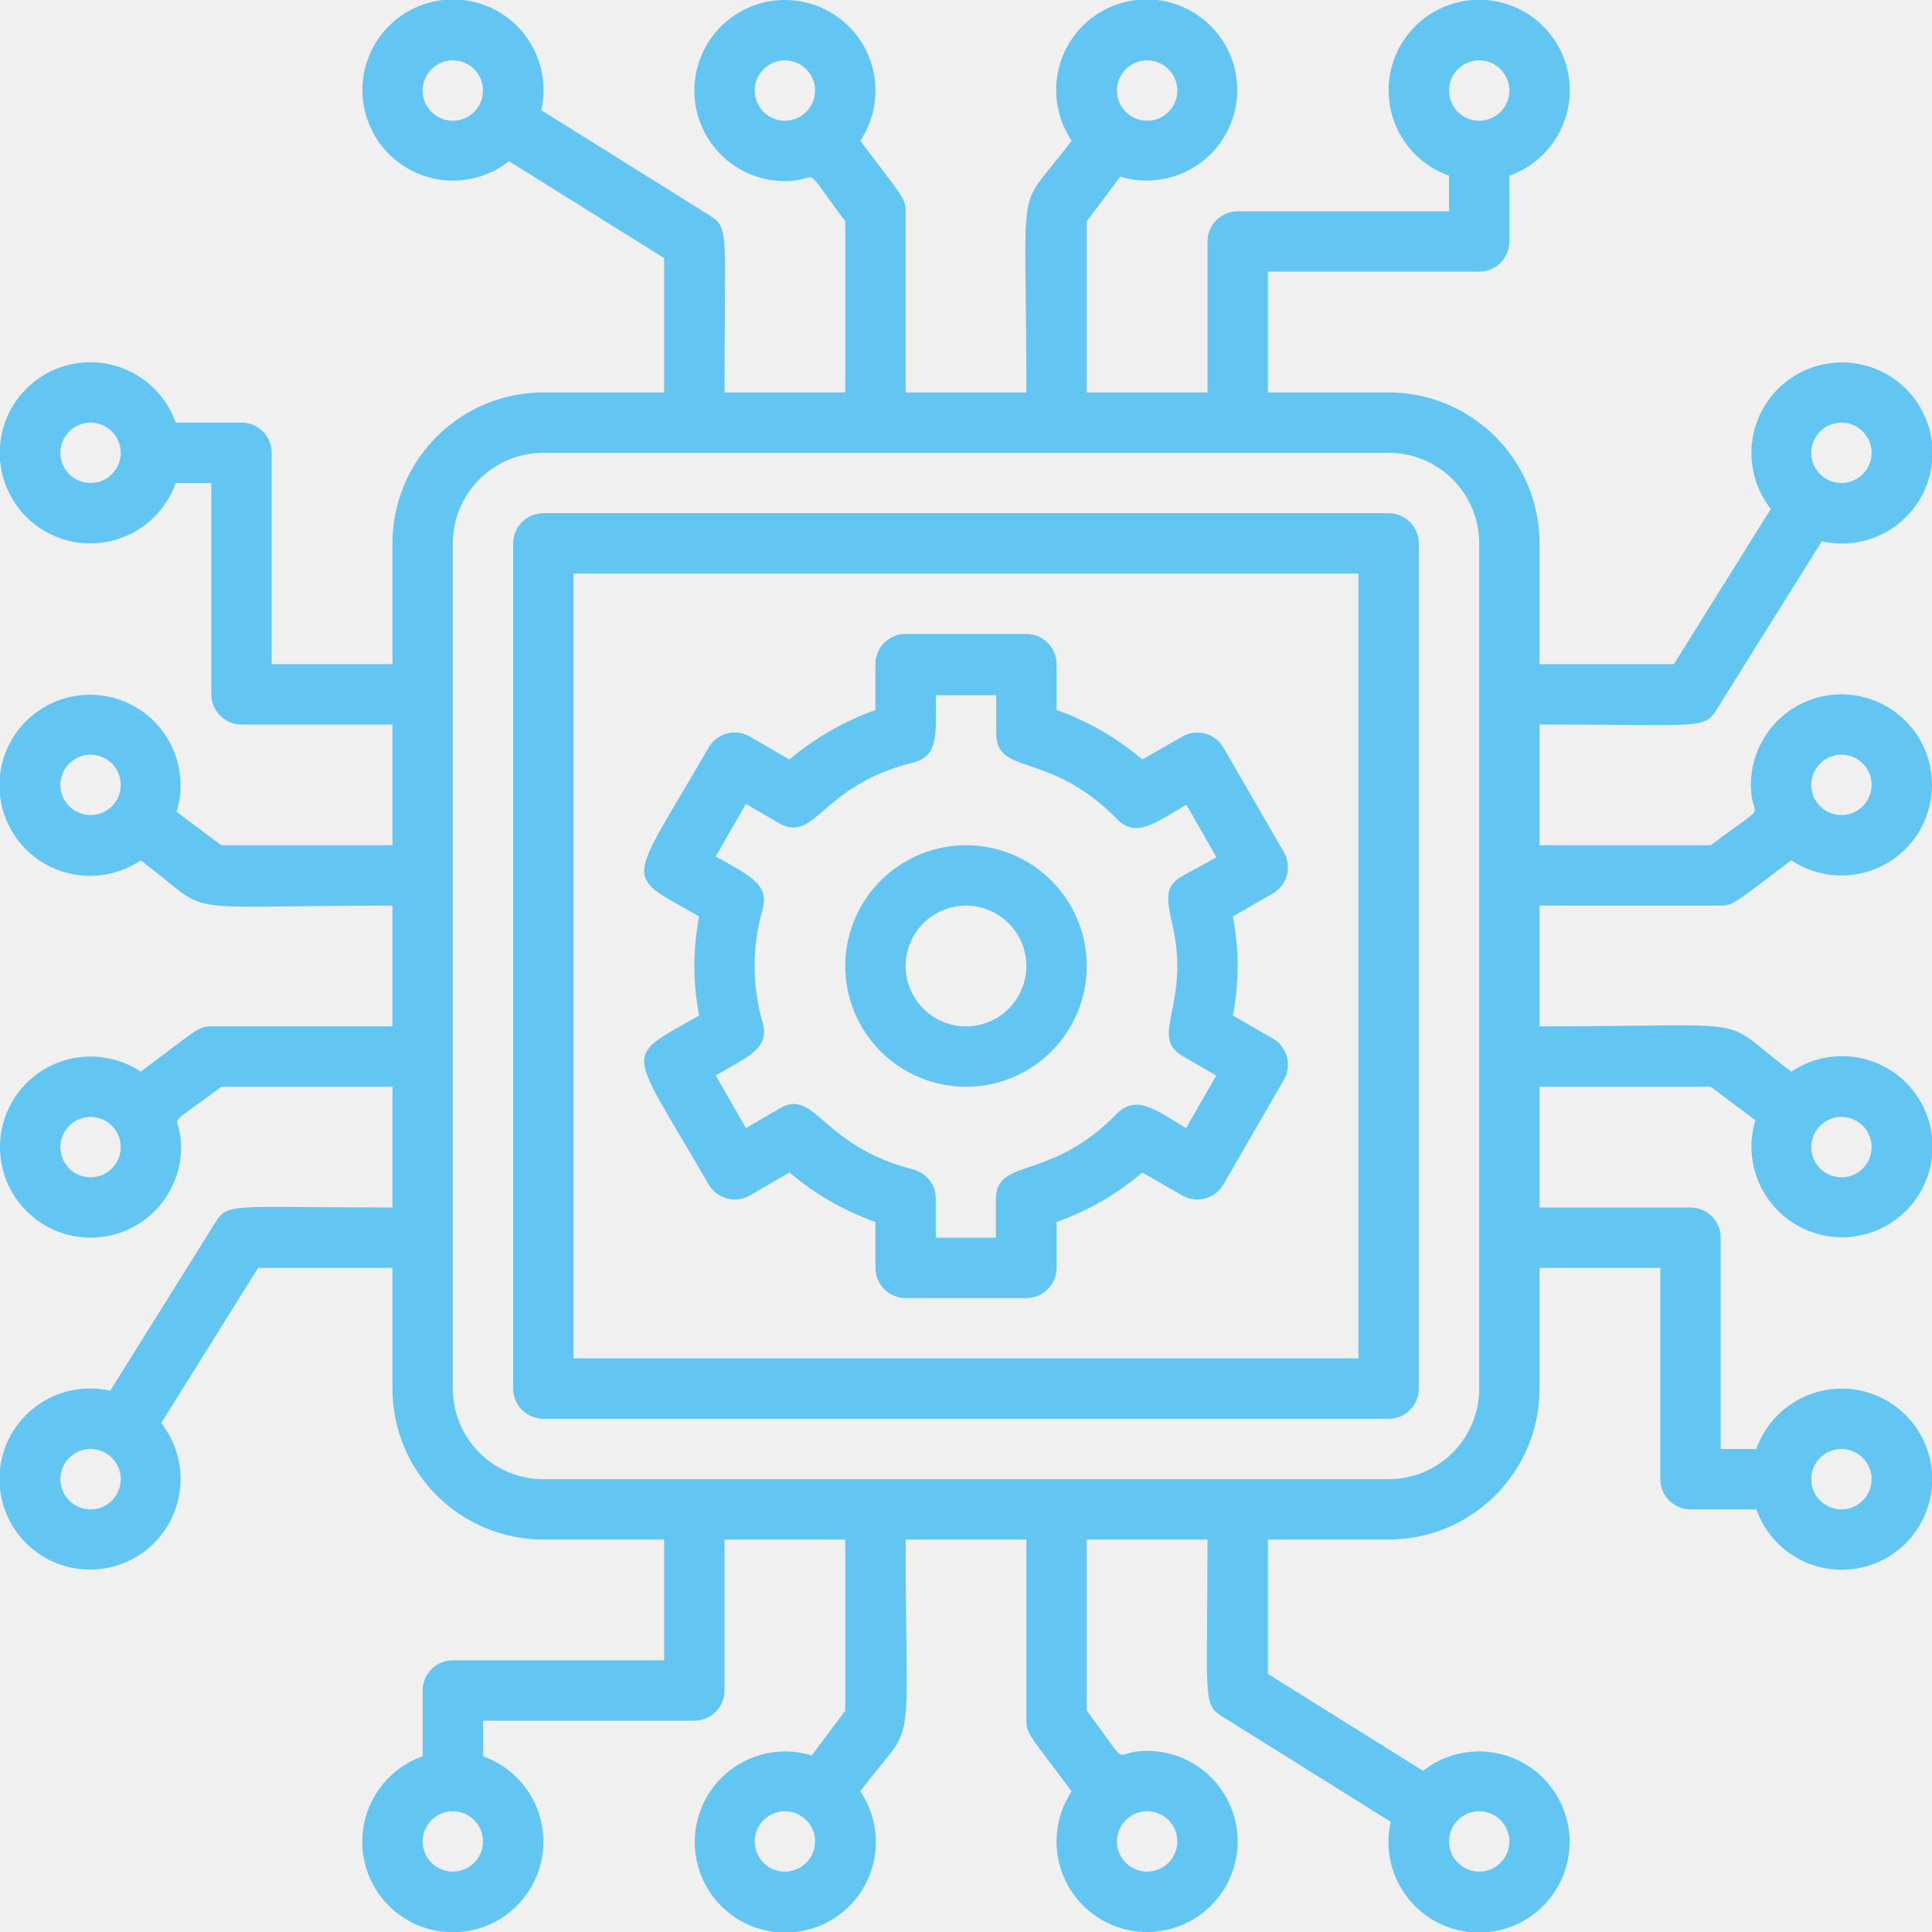
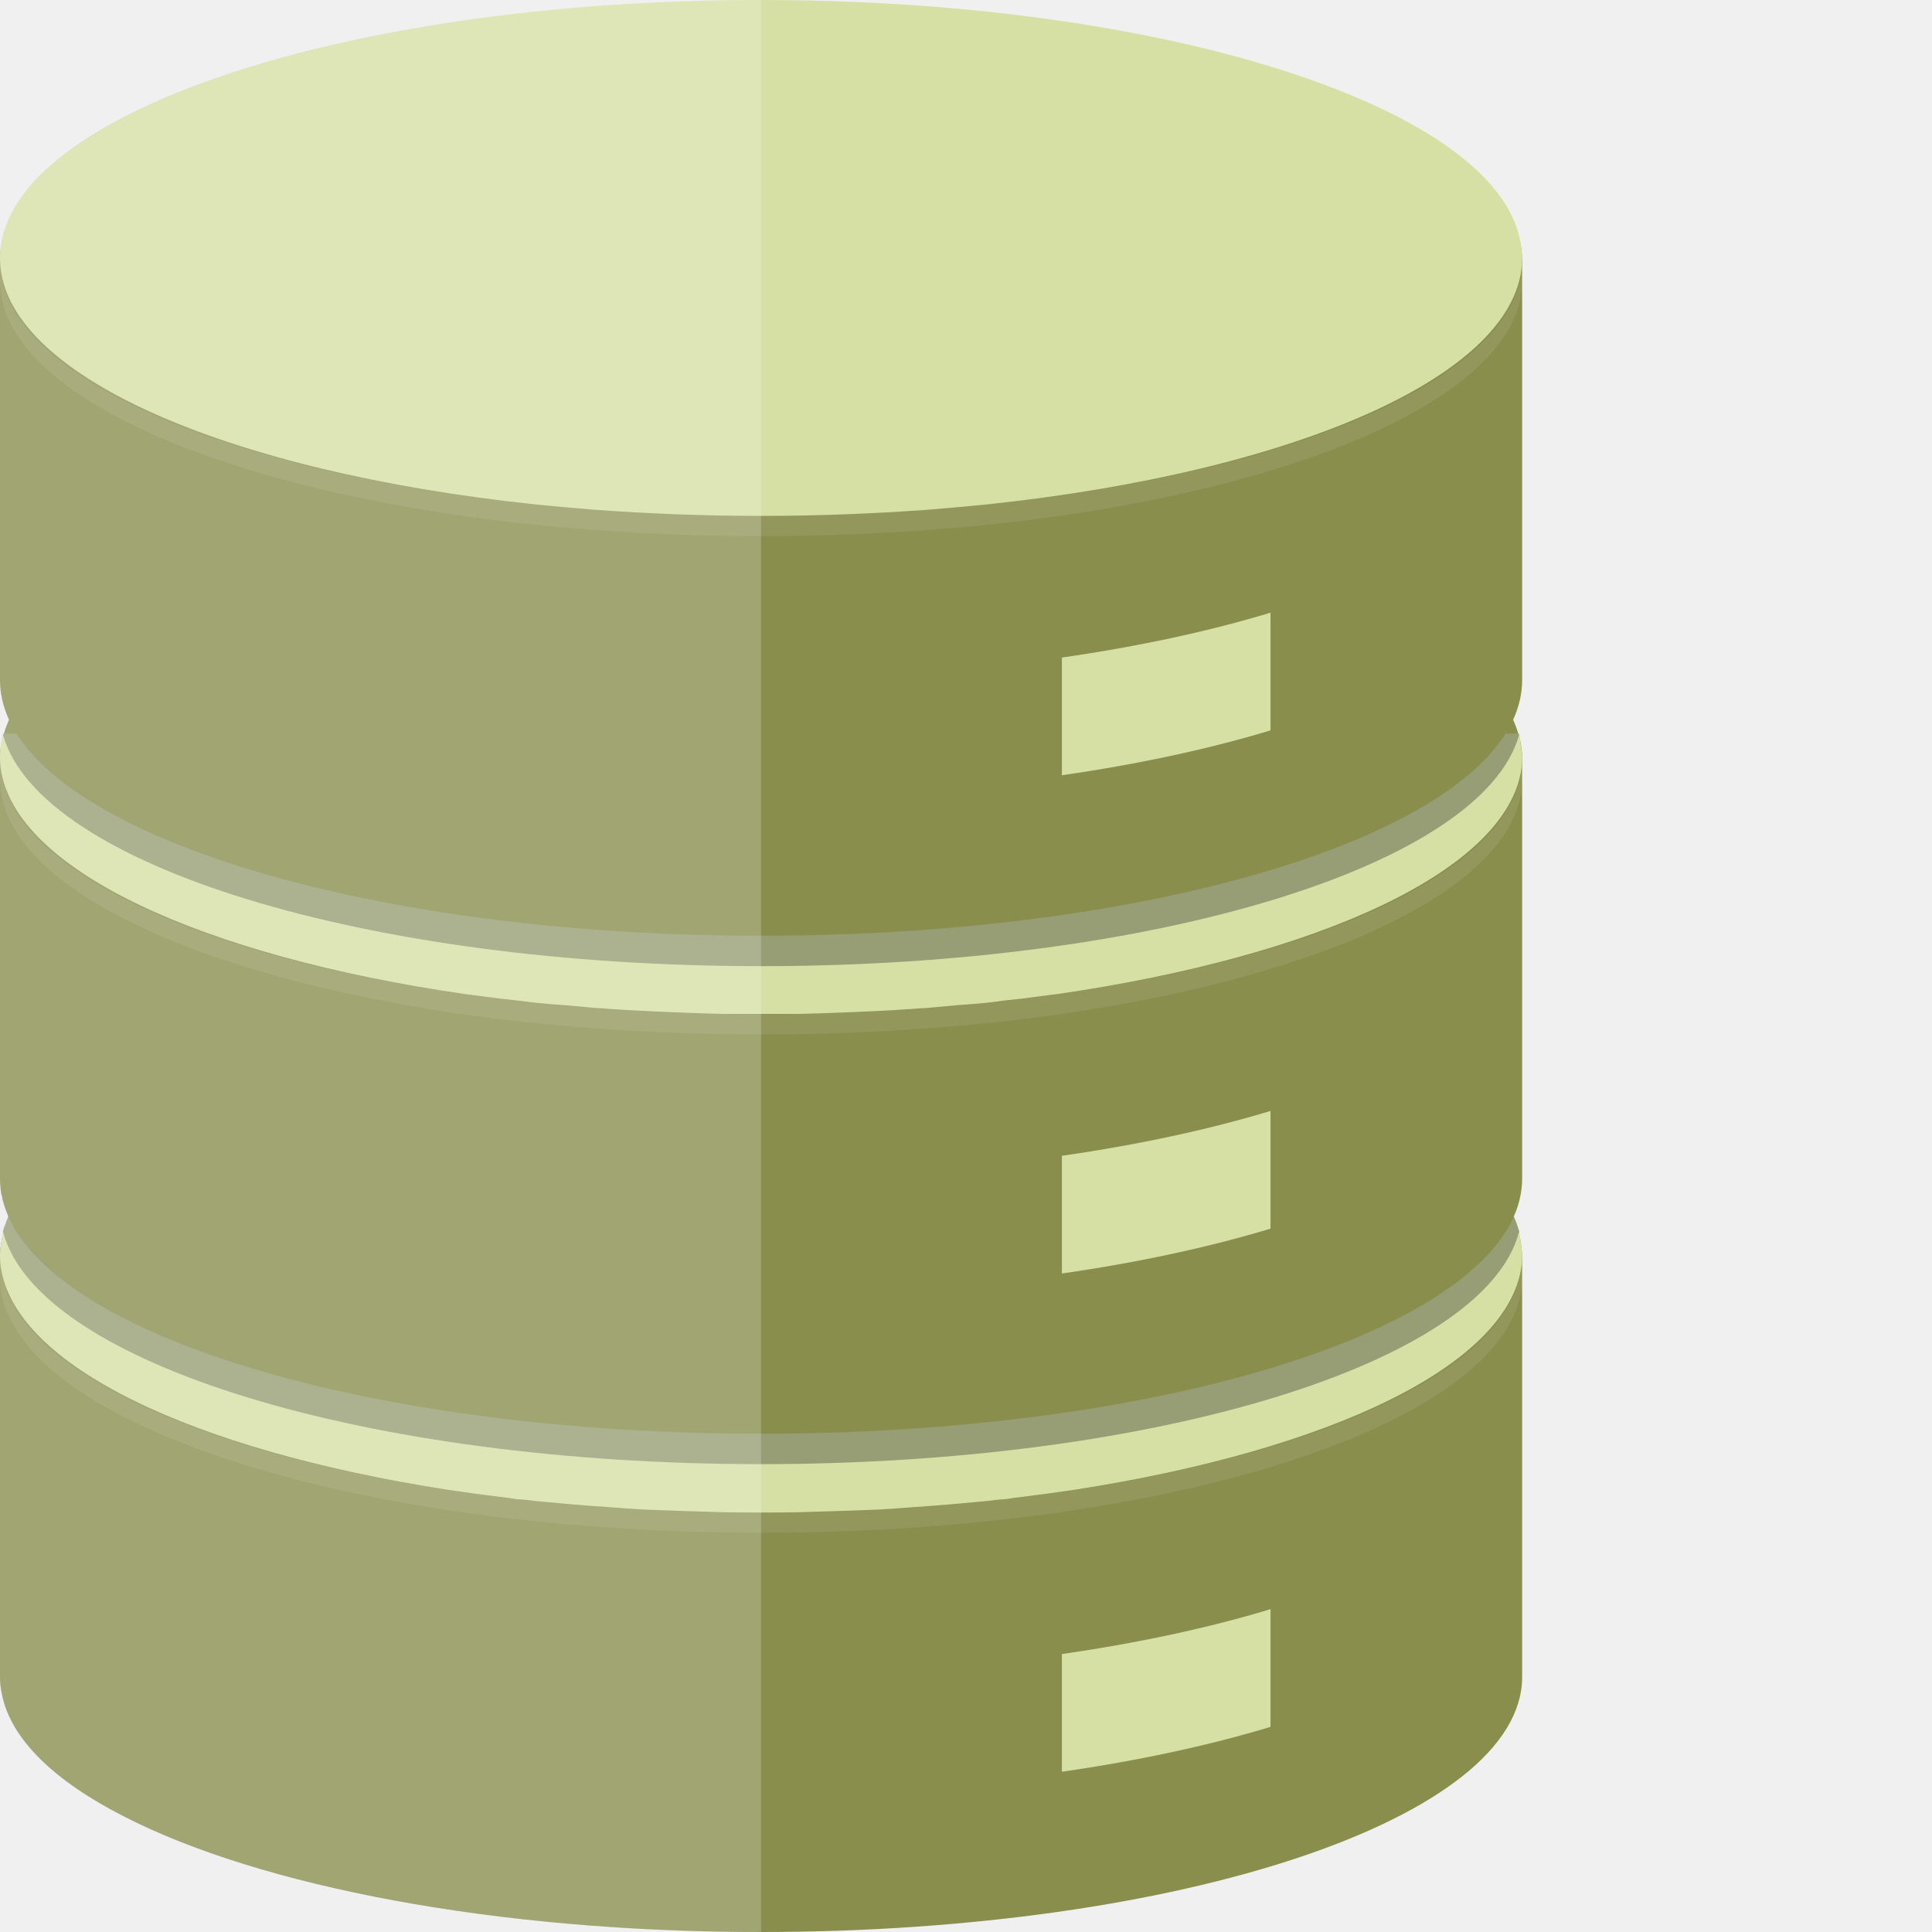
- <svg xmlns="http://www.w3.org/2000/svg" width="64" height="64" viewBox="0 0 64 64" fill="none">
-   <g clip-path="url(#clip0)">
-     <path d="M46 17H18C17.735 17 17.48 17.106 17.293 17.293C17.105 17.481 17 17.735 17 18V46C17 46.266 17.105 46.52 17.293 46.707C17.48 46.895 17.735 47 18 47H46C46.265 47 46.52 46.895 46.707 46.707C46.895 46.52 47 46.266 47 46V18C47 17.735 46.895 17.481 46.707 17.293C46.52 17.106 46.265 17 46 17ZM45 45H19V19H45V45Z" fill="#63C5F1" />
-     <path d="M32 36C32.791 36 33.565 35.766 34.222 35.326C34.88 34.887 35.393 34.262 35.696 33.531C35.998 32.8 36.078 31.996 35.923 31.22C35.769 30.444 35.388 29.731 34.828 29.172C34.269 28.612 33.556 28.231 32.78 28.077C32.004 27.923 31.2 28.002 30.469 28.305C29.738 28.608 29.114 29.12 28.674 29.778C28.235 30.436 28 31.209 28 32C28 33.061 28.421 34.078 29.172 34.829C29.922 35.579 30.939 36 32 36ZM32 30C32.396 30 32.782 30.117 33.111 30.337C33.44 30.557 33.696 30.869 33.848 31.235C33.999 31.6 34.039 32.002 33.962 32.39C33.884 32.778 33.694 33.135 33.414 33.414C33.135 33.694 32.778 33.885 32.39 33.962C32.002 34.039 31.6 33.999 31.235 33.848C30.869 33.697 30.557 33.44 30.337 33.111C30.117 32.782 30 32.396 30 32C30 31.47 30.211 30.961 30.586 30.586C30.961 30.211 31.47 30 32 30Z" fill="#63C5F1" />
-     <path d="M57 30C57.44 30 57.49 29.88 59.34 28.5C59.897 28.87 60.561 29.043 61.228 28.993C61.894 28.942 62.525 28.67 63.019 28.22C63.513 27.77 63.843 27.168 63.957 26.51C64.07 25.851 63.96 25.173 63.644 24.584C63.328 23.995 62.825 23.528 62.214 23.258C61.602 22.987 60.918 22.929 60.27 23.091C59.622 23.254 59.046 23.629 58.635 24.156C58.224 24.683 58 25.332 58 26C58 27.28 58.74 26.44 56.67 28H51V24C56.27 24 56.44 24.17 56.85 23.53L60.35 17.93C61.04 18.088 61.763 17.996 62.392 17.672C63.021 17.348 63.516 16.812 63.788 16.159C64.06 15.505 64.092 14.777 63.879 14.102C63.666 13.427 63.221 12.849 62.623 12.471C62.025 12.092 61.312 11.937 60.611 12.033C59.91 12.129 59.266 12.47 58.791 12.995C58.317 13.521 58.044 14.197 58.02 14.904C57.996 15.611 58.222 16.304 58.66 16.86L55.45 22H51V18C51 16.674 50.473 15.402 49.535 14.465C48.598 13.527 47.326 13 46 13H42V9H49C49.265 9 49.52 8.895 49.707 8.707C49.895 8.52 50 8.265 50 8V5.82C50.667 5.584 51.23 5.12 51.588 4.51C51.946 3.899 52.077 3.182 51.957 2.484C51.837 1.787 51.475 1.154 50.934 0.698C50.393 0.242 49.708 -0.008 49 -0.008C48.292 -0.008 47.607 0.242 47.066 0.698C46.525 1.154 46.163 1.787 46.043 2.484C45.923 3.182 46.054 3.899 46.412 4.51C46.77 5.12 47.333 5.584 48 5.82V7H41C40.735 7 40.48 7.106 40.293 7.293C40.105 7.481 40 7.735 40 8V13H36V7.33L37.11 5.85C37.787 6.057 38.515 6.018 39.165 5.739C39.816 5.461 40.347 4.962 40.666 4.33C40.984 3.698 41.068 2.974 40.904 2.286C40.74 1.597 40.338 0.989 39.769 0.568C39.2 0.148 38.501 -0.058 37.795 -0.013C37.088 0.032 36.421 0.326 35.91 0.815C35.399 1.305 35.078 1.959 35.003 2.663C34.928 3.366 35.104 4.074 35.5 4.66C33.6 7.2 34 5.43 34 13H30V7C30 6.56 29.88 6.51 28.5 4.66C28.87 4.103 29.043 3.439 28.992 2.773C28.942 2.106 28.67 1.476 28.22 0.981C27.77 0.487 27.168 0.157 26.509 0.044C25.851 -0.07 25.173 0.04 24.584 0.356C23.995 0.672 23.528 1.175 23.258 1.787C22.987 2.398 22.929 3.082 23.091 3.73C23.254 4.379 23.628 4.954 24.155 5.365C24.682 5.777 25.332 6 26 6C27.28 6 26.44 5.26 28 7.33V13H24C24 7.73 24.17 7.56 23.53 7.15L17.93 3.65C18.088 2.96 17.996 2.237 17.672 1.608C17.348 0.979 16.812 0.485 16.158 0.213C15.505 -0.059 14.777 -0.092 14.102 0.122C13.427 0.335 12.849 0.78 12.471 1.377C12.092 1.975 11.937 2.688 12.033 3.389C12.129 4.09 12.47 4.735 12.995 5.209C13.52 5.683 14.196 5.956 14.903 5.981C15.611 6.005 16.304 5.778 16.86 5.34L22 8.55V13H18C16.674 13 15.402 13.527 14.464 14.465C13.527 15.402 13 16.674 13 18V22H9V15C9 14.735 8.895 14.481 8.707 14.293C8.52 14.106 8.265 14 8 14H5.82C5.584 13.333 5.12 12.771 4.51 12.413C3.899 12.055 3.182 11.924 2.484 12.043C1.787 12.163 1.154 12.525 0.698 13.067C0.242 13.608 -0.008 14.293 -0.008 15C-0.008 15.708 0.242 16.393 0.698 16.934C1.154 17.475 1.787 17.837 2.484 17.957C3.182 18.077 3.899 17.946 4.51 17.588C5.12 17.23 5.584 16.667 5.82 16H7V23C7 23.265 7.105 23.52 7.293 23.707C7.48 23.895 7.735 24 8 24H13V28H7.33L5.85 26.89C6.057 26.213 6.017 25.485 5.739 24.835C5.461 24.184 4.962 23.653 4.33 23.335C3.698 23.017 2.974 22.932 2.285 23.096C1.597 23.26 0.989 23.662 0.568 24.231C0.148 24.8 -0.058 25.5 -0.013 26.206C0.032 26.912 0.325 27.579 0.815 28.09C1.305 28.601 1.959 28.922 2.663 28.997C3.366 29.072 4.074 28.896 4.66 28.5C7.2 30.4 5.43 30 13 30V34H7C6.56 34 6.51 34.12 4.66 35.5C4.103 35.13 3.439 34.957 2.772 35.008C2.106 35.059 1.475 35.33 0.981 35.78C0.487 36.23 0.157 36.832 0.043 37.491C-0.07 38.15 0.04 38.827 0.356 39.416C0.672 40.005 1.175 40.472 1.786 40.743C2.398 41.013 3.082 41.072 3.73 40.909C4.378 40.746 4.954 40.372 5.365 39.845C5.776 39.318 6 38.669 6 38C6 36.72 5.26 37.56 7.33 36H13V40C7.73 40 7.56 39.83 7.15 40.47L3.65 46.07C2.96 45.913 2.237 46.004 1.608 46.328C0.979 46.652 0.484 47.189 0.212 47.842C-0.06 48.495 -0.092 49.224 0.121 49.898C0.334 50.573 0.779 51.151 1.377 51.53C1.975 51.908 2.688 52.063 3.389 51.967C4.09 51.871 4.735 51.531 5.209 51.005C5.683 50.48 5.956 49.804 5.98 49.097C6.004 48.389 5.778 47.697 5.34 47.14L8.55 42H13V46C13 47.326 13.527 48.598 14.464 49.536C15.402 50.473 16.674 51 18 51H22V55H15C14.735 55 14.48 55.106 14.293 55.293C14.105 55.481 14 55.735 14 56V58.18C13.333 58.416 12.77 58.88 12.412 59.491C12.054 60.101 11.924 60.819 12.043 61.516C12.163 62.213 12.525 62.846 13.066 63.302C13.607 63.758 14.292 64.009 15 64.009C15.708 64.009 16.393 63.758 16.934 63.302C17.475 62.846 17.837 62.213 17.957 61.516C18.076 60.819 17.946 60.101 17.588 59.491C17.23 58.88 16.667 58.416 16 58.18V57H23C23.265 57 23.52 56.895 23.707 56.707C23.895 56.52 24 56.265 24 56V51H28V56.67L26.89 58.15C26.213 57.944 25.485 57.983 24.835 58.261C24.184 58.539 23.653 59.038 23.334 59.67C23.016 60.303 22.932 61.027 23.096 61.715C23.26 62.403 23.662 63.011 24.231 63.432C24.8 63.853 25.499 64.058 26.205 64.013C26.912 63.968 27.579 63.675 28.09 63.185C28.601 62.696 28.922 62.041 28.997 61.338C29.072 60.634 28.896 59.927 28.5 59.34C30.4 56.8 30 58.57 30 51H34V57C34 57.44 34.12 57.49 35.5 59.34C35.13 59.897 34.957 60.561 35.008 61.228C35.058 61.894 35.33 62.525 35.78 63.019C36.23 63.514 36.832 63.844 37.49 63.957C38.149 64.07 38.827 63.96 39.416 63.644C40.005 63.329 40.472 62.825 40.742 62.214C41.013 61.602 41.071 60.919 40.909 60.27C40.746 59.622 40.371 59.046 39.845 58.635C39.318 58.224 38.668 58.001 38 58C36.72 58 37.56 58.74 36 56.67V51H40C40 56.27 39.83 56.44 40.47 56.85L46.07 60.35C45.912 61.04 46.004 61.764 46.328 62.393C46.652 63.022 47.188 63.516 47.842 63.788C48.495 64.06 49.223 64.092 49.898 63.879C50.573 63.666 51.151 63.221 51.529 62.623C51.908 62.025 52.063 61.313 51.967 60.611C51.871 59.91 51.53 59.266 51.005 58.791C50.48 58.317 49.804 58.044 49.096 58.02C48.389 57.996 47.696 58.223 47.14 58.66L42 55.45V51H46C47.326 51 48.598 50.473 49.535 49.536C50.473 48.598 51 47.326 51 46V42H55V49C55 49.265 55.105 49.52 55.293 49.707C55.48 49.895 55.735 50 56 50H58.18C58.416 50.667 58.88 51.23 59.49 51.588C60.101 51.946 60.818 52.077 61.516 51.957C62.213 51.837 62.846 51.475 63.302 50.934C63.758 50.393 64.008 49.708 64.008 49C64.008 48.292 63.758 47.608 63.302 47.067C62.846 46.526 62.213 46.163 61.516 46.043C60.818 45.924 60.101 46.054 59.49 46.413C58.88 46.771 58.416 47.333 58.18 48H57V41C57 40.735 56.895 40.481 56.707 40.293C56.52 40.106 56.265 40 56 40H51V36H56.67L58.15 37.11C57.943 37.787 57.983 38.515 58.261 39.166C58.539 39.816 59.038 40.348 59.67 40.666C60.302 40.984 61.026 41.069 61.715 40.904C62.403 40.74 63.011 40.338 63.432 39.769C63.852 39.2 64.058 38.501 64.013 37.795C63.968 37.089 63.675 36.421 63.185 35.91C62.696 35.4 62.041 35.078 61.337 35.003C60.634 34.928 59.926 35.104 59.34 35.5C56.8 33.6 58.57 34 51 34V30H57ZM61 25C61.265 25 61.52 25.106 61.707 25.293C61.895 25.481 62 25.735 62 26C62 26.265 61.895 26.52 61.707 26.707C61.52 26.895 61.265 27 61 27C60.735 27 60.48 26.895 60.293 26.707C60.105 26.52 60 26.265 60 26C60 25.735 60.105 25.481 60.293 25.293C60.48 25.106 60.735 25 61 25ZM61 14C61.265 14 61.52 14.106 61.707 14.293C61.895 14.481 62 14.735 62 15C62 15.265 61.895 15.52 61.707 15.707C61.52 15.895 61.265 16 61 16C60.735 16 60.48 15.895 60.293 15.707C60.105 15.52 60 15.265 60 15C60 14.735 60.105 14.481 60.293 14.293C60.48 14.106 60.735 14 61 14ZM49 2C49.265 2 49.52 2.106 49.707 2.293C49.895 2.481 50 2.735 50 3C50 3.265 49.895 3.52 49.707 3.707C49.52 3.895 49.265 4 49 4C48.735 4 48.48 3.895 48.293 3.707C48.105 3.52 48 3.265 48 3C48 2.735 48.105 2.481 48.293 2.293C48.48 2.106 48.735 2 49 2ZM38 2C38.265 2 38.52 2.106 38.707 2.293C38.895 2.481 39 2.735 39 3C39 3.265 38.895 3.52 38.707 3.707C38.52 3.895 38.265 4 38 4C37.735 4 37.48 3.895 37.293 3.707C37.105 3.52 37 3.265 37 3C37 2.735 37.105 2.481 37.293 2.293C37.48 2.106 37.735 2 38 2ZM25 3C25 2.735 25.105 2.481 25.293 2.293C25.48 2.106 25.735 2 26 2C26.265 2 26.52 2.106 26.707 2.293C26.895 2.481 27 2.735 27 3C27 3.265 26.895 3.52 26.707 3.707C26.52 3.895 26.265 4 26 4C25.735 4 25.48 3.895 25.293 3.707C25.105 3.52 25 3.265 25 3ZM15 4C14.735 4 14.48 3.895 14.293 3.707C14.105 3.52 14 3.265 14 3C14 2.735 14.105 2.481 14.293 2.293C14.48 2.106 14.735 2 15 2C15.265 2 15.52 2.106 15.707 2.293C15.895 2.481 16 2.735 16 3C16 3.265 15.895 3.52 15.707 3.707C15.52 3.895 15.265 4 15 4ZM3 16C2.735 16 2.48 15.895 2.293 15.707C2.105 15.52 2 15.265 2 15C2 14.735 2.105 14.481 2.293 14.293C2.48 14.106 2.735 14 3 14C3.265 14 3.52 14.106 3.707 14.293C3.895 14.481 4 14.735 4 15C4 15.265 3.895 15.52 3.707 15.707C3.52 15.895 3.265 16 3 16ZM2 26C2 25.735 2.105 25.481 2.293 25.293C2.48 25.106 2.735 25 3 25C3.265 25 3.52 25.106 3.707 25.293C3.895 25.481 4 25.735 4 26C4 26.265 3.895 26.52 3.707 26.707C3.52 26.895 3.265 27 3 27C2.735 27 2.48 26.895 2.293 26.707C2.105 26.52 2 26.265 2 26ZM3 39C2.735 39 2.48 38.895 2.293 38.707C2.105 38.52 2 38.265 2 38C2 37.735 2.105 37.481 2.293 37.293C2.48 37.106 2.735 37 3 37C3.265 37 3.52 37.106 3.707 37.293C3.895 37.481 4 37.735 4 38C4 38.265 3.895 38.52 3.707 38.707C3.52 38.895 3.265 39 3 39ZM3 50C2.735 50 2.48 49.895 2.293 49.707C2.105 49.52 2 49.265 2 49C2 48.735 2.105 48.481 2.293 48.293C2.48 48.106 2.735 48 3 48C3.265 48 3.52 48.106 3.707 48.293C3.895 48.481 4 48.735 4 49C4 49.265 3.895 49.52 3.707 49.707C3.52 49.895 3.265 50 3 50ZM15 62C14.735 62 14.48 61.895 14.293 61.707C14.105 61.52 14 61.265 14 61C14 60.735 14.105 60.481 14.293 60.293C14.48 60.106 14.735 60 15 60C15.265 60 15.52 60.106 15.707 60.293C15.895 60.481 16 60.735 16 61C16 61.265 15.895 61.52 15.707 61.707C15.52 61.895 15.265 62 15 62ZM26 62C25.735 62 25.48 61.895 25.293 61.707C25.105 61.52 25 61.265 25 61C25 60.735 25.105 60.481 25.293 60.293C25.48 60.106 25.735 60 26 60C26.265 60 26.52 60.106 26.707 60.293C26.895 60.481 27 60.735 27 61C27 61.265 26.895 61.52 26.707 61.707C26.52 61.895 26.265 62 26 62ZM39 61C39 61.265 38.895 61.52 38.707 61.707C38.52 61.895 38.265 62 38 62C37.735 62 37.48 61.895 37.293 61.707C37.105 61.52 37 61.265 37 61C37 60.735 37.105 60.481 37.293 60.293C37.48 60.106 37.735 60 38 60C38.265 60 38.52 60.106 38.707 60.293C38.895 60.481 39 60.735 39 61ZM49 60C49.265 60 49.52 60.106 49.707 60.293C49.895 60.481 50 60.735 50 61C50 61.265 49.895 61.52 49.707 61.707C49.52 61.895 49.265 62 49 62C48.735 62 48.48 61.895 48.293 61.707C48.105 61.52 48 61.265 48 61C48 60.735 48.105 60.481 48.293 60.293C48.48 60.106 48.735 60 49 60ZM61 48C61.265 48 61.52 48.106 61.707 48.293C61.895 48.481 62 48.735 62 49C62 49.265 61.895 49.52 61.707 49.707C61.52 49.895 61.265 50 61 50C60.735 50 60.48 49.895 60.293 49.707C60.105 49.52 60 49.265 60 49C60 48.735 60.105 48.481 60.293 48.293C60.48 48.106 60.735 48 61 48ZM62 38C62 38.265 61.895 38.52 61.707 38.707C61.52 38.895 61.265 39 61 39C60.735 39 60.48 38.895 60.293 38.707C60.105 38.52 60 38.265 60 38C60 37.735 60.105 37.481 60.293 37.293C60.48 37.106 60.735 37 61 37C61.265 37 61.52 37.106 61.707 37.293C61.895 37.481 62 37.735 62 38ZM49 46C49 46.796 48.684 47.559 48.121 48.121C47.559 48.684 46.796 49 46 49H18C17.204 49 16.441 48.684 15.879 48.121C15.316 47.559 15 46.796 15 46V18C15 17.205 15.316 16.442 15.879 15.879C16.441 15.316 17.204 15 18 15H46C46.796 15 47.559 15.316 48.121 15.879C48.684 16.442 49 17.205 49 18V46Z" fill="#63C5F1" />
-     <path d="M23.47 39.23C23.535 39.345 23.623 39.445 23.727 39.526C23.831 39.607 23.951 39.666 24.078 39.7C24.205 39.735 24.338 39.744 24.469 39.726C24.6 39.709 24.726 39.666 24.84 39.6L26.15 38.84C26.994 39.553 27.959 40.109 29 40.48V42C29 42.266 29.105 42.52 29.293 42.707C29.48 42.895 29.735 43 30 43H34C34.265 43 34.52 42.895 34.707 42.707C34.895 42.52 35 42.266 35 42V40.48C36.039 40.112 37.002 39.556 37.84 38.84L39.16 39.6C39.274 39.666 39.4 39.709 39.531 39.726C39.662 39.744 39.795 39.735 39.922 39.7C40.049 39.666 40.169 39.607 40.273 39.526C40.377 39.445 40.465 39.345 40.53 39.23L42.53 35.77C42.596 35.656 42.639 35.53 42.656 35.399C42.673 35.269 42.664 35.136 42.63 35.008C42.596 34.881 42.536 34.762 42.456 34.657C42.375 34.553 42.275 34.466 42.16 34.4L40.84 33.64C41.05 32.557 41.05 31.444 40.84 30.36L42.16 29.6C42.275 29.535 42.375 29.448 42.456 29.343C42.536 29.239 42.596 29.12 42.63 28.992C42.664 28.865 42.673 28.732 42.656 28.601C42.639 28.471 42.596 28.344 42.53 28.23L40.53 24.77C40.465 24.656 40.377 24.555 40.273 24.474C40.169 24.394 40.049 24.334 39.922 24.3C39.795 24.266 39.662 24.257 39.531 24.274C39.4 24.291 39.274 24.334 39.16 24.4L37.84 25.16C37.002 24.444 36.039 23.888 35 23.52V22C35 21.735 34.895 21.481 34.707 21.293C34.52 21.106 34.265 21 34 21H30C29.735 21 29.48 21.106 29.293 21.293C29.105 21.481 29 21.735 29 22V23.52C27.959 23.892 26.994 24.447 26.15 25.16L24.84 24.4C24.726 24.334 24.6 24.291 24.469 24.274C24.338 24.257 24.205 24.266 24.078 24.3C23.951 24.334 23.831 24.394 23.727 24.474C23.623 24.555 23.535 24.656 23.47 24.77C20.76 29.46 20.61 28.89 23.16 30.36C22.95 31.444 22.95 32.557 23.16 33.64C20.59 35.12 20.78 34.56 23.47 39.23ZM25.26 33.87C24.91 32.648 24.91 31.352 25.26 30.13C25.5 29.27 24.8 29 23.71 28.37L24.71 26.63L25.79 27.26C27.03 27.97 27.15 26.03 30.25 25.26C31.11 25.04 31 24.31 31 23.03H33V24.29C33 25.72 34.76 24.85 37 27.13C37.63 27.77 38.23 27.28 39.3 26.66L40.3 28.4L39.2 29C38.2 29.55 39 30.3 39 32C39 33.7 38.25 34.45 39.2 35L40.29 35.63L39.29 37.37C38.29 36.77 37.64 36.24 36.99 36.9C34.76 39.18 32.99 38.31 32.99 39.74V41H31V39.74C31.007 39.513 30.937 39.29 30.8 39.109C30.664 38.927 30.47 38.797 30.25 38.74C27.14 37.94 27.03 35.99 25.79 36.74L24.71 37.37L23.71 35.63C24.75 35 25.51 34.76 25.26 33.87Z" fill="#63C5F1" />
+ <svg xmlns="http://www.w3.org/2000/svg" height="800px" width="800px" version="1.1" id="_x36_" viewBox="0 0 512 512" xml:space="preserve">
+   <g>
+     <g>
+       <g>
+         <g>
+           <path style="fill:#8A8E4D;" d="M403.383,332.812v111.589c0,37.366-90.273,67.599-201.692,67.599      c-70.571,0-132.734-12.144-168.742-30.573c-18.513-9.426-30.063-20.466-32.44-32.44C0.169,447.458,0,445.93,0,444.401V332.812      c0-0.34,0-0.679,0.084-1.018c-0.084-0.17-0.084-0.255,0-0.34c0-0.595,0.085-1.189,0.17-1.783c0.085-0.255,0.085-0.51,0.17-0.765      c0.085-0.68,0.254-1.358,0.51-2.038v-0.085c0.34-1.358,0.849-2.633,1.444-3.991c11.21-24.373,61.23-44.499,128.318-52.907      c8.747-1.105,17.834-2.038,27.09-2.718h0.51c14.012-1.104,28.535-1.613,43.396-1.613s29.383,0.509,43.395,1.613h0.509      c9.256,0.68,18.343,1.613,27.09,2.718c67.089,8.407,117.108,28.534,128.318,52.907c0.595,1.358,1.104,2.633,1.444,3.991v0.085      c0.255,0.68,0.424,1.358,0.509,2.038c0.17,0.849,0.255,1.613,0.34,2.548v0.34C403.383,332.133,403.383,332.472,403.383,332.812z      " />
+           <path style="opacity:0.1;fill:#E8E8E9;" d="M403.383,333.152v5.35c0,37.366-90.273,67.683-201.692,67.683      C90.272,406.185,0,375.868,0,338.502v-5.35c0,0.849,0.084,1.613,0.169,2.378c2.633,26.326,50.274,48.916,117.958,59.191      c2.378,0.34,4.671,0.68,7.049,1.019c3.821,0.594,7.643,1.104,11.549,1.529c1.614,0.085,3.312,0.255,5.01,0.509      c9.427,1.019,19.193,1.784,29.213,2.293c6.709,0.339,13.503,0.594,20.382,0.679c3.397,0.085,6.879,0.085,10.361,0.085      c3.482,0,6.963,0,10.36-0.085c6.879-0.085,13.672-0.34,20.382-0.679c10.021-0.509,19.787-1.274,29.213-2.293      c1.698-0.254,3.397-0.424,5.01-0.509c3.907-0.425,7.728-0.935,11.549-1.529c2.378-0.339,4.671-0.679,7.049-1.019      c67.684-10.275,115.325-32.865,117.958-59.191C403.298,334.765,403.383,334.001,403.383,333.152z" />
+           <path style="fill:#D6E0A5;" d="M403.383,332.472v0.68c0,0.849-0.085,1.613-0.17,2.378      c-3.567,26.411-50.954,48.746-117.958,59.191c-2.378,0.34-4.671,0.68-7.049,1.019c-2.378,0.34-4.756,0.594-7.133,0.934      c-1.444,0.17-2.973,0.34-4.416,0.595c-1.613,0.085-3.312,0.255-5.01,0.509c-6.285,0.594-12.738,1.189-19.278,1.614      c-3.312,0.255-6.624,0.509-9.936,0.679c-6.709,0.255-13.503,0.509-20.382,0.679c-3.397,0.085-6.879,0.085-10.36,0.085      c-3.482,0-6.964,0-10.361-0.085c-6.879-0.17-13.672-0.424-20.382-0.679c-3.312-0.17-6.624-0.424-9.936-0.679      c-6.539-0.425-12.993-1.02-19.278-1.614c-1.698-0.254-3.397-0.424-5.01-0.509c-1.443-0.255-2.972-0.425-4.416-0.595      c-2.378-0.34-4.756-0.594-7.133-0.934c-2.378-0.339-4.671-0.679-7.049-1.019C51.123,384.276,3.736,361.941,0.169,335.53      C0.084,334.765,0,334.001,0,333.152v-0.68c0-0.254,0-0.424,0.084-0.678c-0.084-0.17-0.084-0.255,0-0.34      c0.085-0.935,0.17-1.699,0.34-2.548c0.085-0.425,0.169-0.849,0.169-1.274c-0.084-0.169,0-0.339,0.085-0.509      c0-0.17,0-0.425,0.085-0.68c0.17-0.509,0.255-1.103,0.51-1.613c0.255-0.765,0.595-1.613,0.934-2.463      c10.531-24.203,58.512-44.245,123.308-53.162c7.728-1.103,15.711-2.038,23.948-2.717c0.085-0.085,0.255-0.085,0.34-0.085      c16.56-1.529,33.969-2.293,51.888-2.293c17.919,0,35.328,0.764,51.888,2.293c0.085,0,0.255,0,0.34,0.085      c8.238,0.679,16.221,1.614,23.948,2.717c64.796,8.917,112.778,28.959,123.308,53.162c0.594,1.359,1.104,2.718,1.444,4.076      c0.17,0.85,0.17,1.614,0.339,2.463c0.17,0.849,0.255,1.613,0.34,2.548v0.34C403.298,331.963,403.383,332.218,403.383,332.472z" />
+         </g>
+         <path style="fill:#D6E0A5;" d="M336.696,426.451v31.189c-16.248,4.913-34.889,8.949-55.283,11.888v-31.189     C301.808,435.4,320.448,431.364,336.696,426.451z" />
+       </g>
+       <path style="opacity:0.3;fill:#040000;" d="M402.619,326.443c-0.085,0.17-0.085,0.255-0.17,0.34v0.085    c-9.511,34.309-95.708,61.144-200.757,61.144c-105.05,0-191.246-26.835-200.758-61.144v-0.085    c-0.085-0.085-0.085-0.17-0.085-0.255l-0.085-0.085c0.17-0.509,0.255-1.103,0.51-1.613c0.255-0.765,0.595-1.613,0.934-2.463    c10.531-24.203,58.512-44.245,123.308-53.162c7.728-1.103,15.711-2.038,23.948-2.717c0.085-0.085,0.255-0.085,0.34-0.085    c16.56-1.529,33.969-2.293,51.888-2.293c17.919,0,35.328,0.764,51.888,2.293c0.085,0,0.255,0,0.34,0.085    c8.238,0.679,16.221,1.614,23.948,2.717c64.796,8.917,112.778,28.959,123.308,53.162    C401.77,323.726,402.279,325.085,402.619,326.443z" />
+       <g>
+         <g>
+           <path style="fill:#8A8E4D;" d="M403.383,200.842v111.505c0,3.396-0.765,6.793-2.208,10.02c-0.085,0.17-0.17,0.34-0.17,0.425      c-15.031,32.44-98.51,57.153-199.314,57.153c-100.804,0-184.283-24.713-199.314-57.153c0-0.085-0.085-0.255-0.17-0.425      c-0.34-0.849-0.679-1.698-0.934-2.463c-0.255-0.848-0.51-1.613-0.68-2.462c0,0,0-0.085,0-0.17      c-0.254-0.679-0.34-1.444-0.425-2.208C0.084,314.129,0,313.28,0,312.346V200.758c0-1.954,0.34-3.992,0.849-5.86      c0.085-0.17,0.085-0.34,0.17-0.425c0.34-1.273,0.849-2.547,1.359-3.736c11.295-24.373,61.399-44.499,128.403-52.907      c8.747-1.104,17.749-2.038,27.005-2.718c14.098-1.018,28.789-1.613,43.906-1.613c15.116,0,29.807,0.595,43.905,1.613      c9.256,0.68,18.258,1.614,27.005,2.718c67.004,8.407,117.108,28.534,128.403,52.907c0.51,1.189,1.019,2.463,1.359,3.736      c0.085,0.085,0.085,0.255,0.17,0.425C403.043,196.85,403.383,198.804,403.383,200.842z" />
+           <path style="opacity:0.1;fill:#E8E8E9;" d="M403.383,201.182v5.351c0,28.278-51.888,52.482-125.516,62.672      c-1.699,0.17-3.482,0.425-5.18,0.68c-22.08,2.717-46.029,4.246-70.995,4.246c-24.967,0-48.916-1.529-70.996-4.246      c-1.699-0.255-3.482-0.51-5.18-0.68C51.888,259.015,0,234.811,0,206.533v-5.351c0,0.765,0.084,1.614,0.169,2.378      c2.718,26.921,52.652,49.935,122.969,59.871c0.679,0.085,1.358,0.17,2.038,0.255c5.435,0.848,10.87,1.443,16.56,2.038      c2.548,0.255,5.096,0.509,7.728,0.764c2.718,0.254,5.52,0.509,8.322,0.679h0.51c10.7,0.85,21.74,1.359,33.035,1.529      c3.397,0.084,6.879,0.084,10.361,0.084c3.482,0,6.963,0,10.36-0.084c11.295-0.17,22.335-0.679,33.035-1.529h0.509      c2.803-0.17,5.605-0.425,8.322-0.679c2.633-0.255,5.18-0.509,7.728-0.764c5.69-0.595,11.125-1.19,16.56-2.038l2.039-0.255      c70.316-9.936,120.25-32.95,122.968-59.871C403.298,202.796,403.383,201.947,403.383,201.182z" />
+           <path style="fill:#D6E0A5;" d="M403.383,200.418v0.764c0,0.765-0.085,1.614-0.17,2.378      c-3.652,26.921-53.332,49.765-122.968,59.871l-2.039,0.255c-2.378,0.339-4.756,0.594-7.133,0.933      c-3.142,0.34-6.2,0.68-9.426,1.105c-2.633,0.255-5.35,0.509-8.068,0.679c-2.803,0.254-5.605,0.509-8.492,0.764      c-0.934,0-1.784,0.085-2.718,0.17c-3.312,0.255-6.624,0.425-9.936,0.595c-6.709,0.339-13.503,0.594-20.382,0.764h-20.721      c-6.879-0.17-13.672-0.425-20.382-0.764c-3.312-0.17-6.624-0.34-9.936-0.595c-0.934-0.085-1.783-0.17-2.718-0.17      c-2.887-0.255-5.69-0.51-8.492-0.764c-2.718-0.17-5.435-0.424-8.068-0.679c-3.227-0.425-6.284-0.765-9.426-1.105      c-2.378-0.339-4.756-0.594-7.133-0.933c-0.679-0.085-1.359-0.17-2.038-0.255C53.501,253.324,3.821,230.481,0.169,203.56      C0.084,202.796,0,201.947,0,201.182v-0.764c0-0.849,0.084-1.699,0.169-2.547c0.085-0.85,0.17-1.699,0.425-2.548      c0-0.255,0.085-0.595,0.17-0.85h401.855c0.185,0.708,0.159,1.442,0.277,2.153c0.208,1.034,0.343,2.082,0.404,3.142      C403.306,199.987,403.383,200.195,403.383,200.418z" />
+         </g>
+         <path style="fill:#D6E0A5;" d="M336.696,294.411v31.189c-16.248,4.913-34.889,8.949-55.283,11.888v-31.189     C301.808,303.359,320.448,299.324,336.696,294.411z" />
+       </g>
+       <path style="opacity:0.3;fill:#040000;" d="M402.534,194.472v0.425c-9.766,34.309-95.878,61.144-200.842,61.144    c-104.965,0-191.076-26.835-200.843-61.144v-0.425H402.534z" />
+       <g>
+         <g>
+           <path style="fill:#8A8E4D;" d="M403.383,68.787v111.504c0,3.566-0.85,7.049-2.378,10.445c-0.594,1.274-1.274,2.463-2.038,3.736      c-19.363,30.573-100.294,53.502-197.275,53.502c-96.982,0-177.913-22.929-197.276-53.502c-0.764-1.273-1.444-2.462-2.038-3.736      c0-0.085-0.085-0.255-0.17-0.425c-0.34-0.763-0.679-1.613-0.934-2.462c-0.255-0.679-0.425-1.359-0.595-2.038      c-0.085-0.255-0.169-0.594-0.169-0.849c-0.17-0.68-0.255-1.274-0.34-1.953C0.084,182.074,0,181.225,0,180.291V68.702      C0.679,31.506,90.698,1.528,201.692,1.528c68.617,0,129.252,11.465,165.684,29.044c21.231,10.191,34.309,22.505,35.838,35.838      C403.298,67.173,403.383,68.023,403.383,68.787z" />
+           <path style="opacity:0.1;fill:#E8E8E9;" d="M403.383,69.127v5.35c0,28.958-54.351,53.671-130.781,63.352      c-22.08,2.718-45.943,4.246-70.91,4.246c-24.967,0-48.831-1.528-70.911-4.246C54.35,128.148,0,103.435,0,74.478v-5.35      c0,30.402,59.616,56.049,141.736,64.541c5.266,0.51,10.615,1.019,16.05,1.443c14.098,1.02,28.789,1.614,43.906,1.614      c15.116,0,29.807-0.594,43.905-1.614c5.435-0.424,10.785-0.933,16.051-1.443C343.767,125.176,403.383,99.529,403.383,69.127z" />
+           <path style="fill:#D6E0A5;" d="M403.383,68.363v0.424c-0.51,30.487-59.956,56.219-141.736,64.881      c-5.266,0.51-10.615,1.019-16.051,1.443c-14.097,1.02-28.789,1.614-43.905,1.614c-15.117,0-29.808-0.594-43.906-1.614      c-5.435-0.424-10.785-0.933-16.05-1.443C59.956,125.006,0.51,99.274,0,68.787v-0.424C0,30.657,90.272,0,201.692,0      c67.259,0,126.79,11.21,163.476,28.364c22.929,10.7,36.941,23.863,38.045,38.046C403.383,67.004,403.383,67.683,403.383,68.363z      " />
+         </g>
+         <path style="fill:#D6E0A5;" d="M336.696,162.37v31.189c-16.248,4.913-34.889,8.949-55.283,11.888v-31.189     C301.808,171.319,320.448,167.283,336.696,162.37z" />
+       </g>
+     </g>
+     <path style="opacity:0.2;fill:#FFFFFF;" d="M201.692,0v512c-70.571,0-132.734-12.144-168.742-30.573   c-18.513-9.426-30.063-20.466-32.44-32.44C0.169,447.458,0,445.93,0,444.401V332.472c0-0.254,0-0.424,0.084-0.678   c-0.084-0.17-0.084-0.255,0-0.34c0-0.595,0.085-1.189,0.17-1.783c0-0.68,0.085-1.36,0.34-2.039c-0.084-0.169,0-0.339,0.085-0.509   c0-0.255,0-0.425,0.17-0.595c0.085-0.594,0.254-1.103,0.425-1.698c0.255-0.765,0.595-1.613,0.934-2.463   c-0.34-0.849-0.679-1.698-0.934-2.463c-0.255-0.848-0.51-1.613-0.68-2.462c0,0,0-0.085,0-0.17c-0.254-0.679-0.34-1.444-0.425-2.208   C0.084,314.129,0,313.28,0,312.346V200.418c0-0.849,0.084-1.699,0.169-2.547c0.085-0.85,0.17-1.699,0.425-2.548   c0-0.255,0.085-0.51,0.255-0.85c0.254-1.358,0.764-2.801,1.359-4.161c-0.34-0.763-0.679-1.613-0.934-2.462   c-0.255-0.679-0.425-1.359-0.595-2.038c-0.085-0.255-0.169-0.594-0.169-0.849c-0.17-0.68-0.255-1.274-0.34-1.953   C0.084,182.074,0,181.225,0,180.291V68.363C0,30.657,90.272,0,201.692,0z" />
  </g>
-   <defs>
-     <clipPath id="clip0">
-       <rect width="64" height="64" fill="white" transform="translate(0 0.000244141)" />
-     </clipPath>
-   </defs>
</svg>
